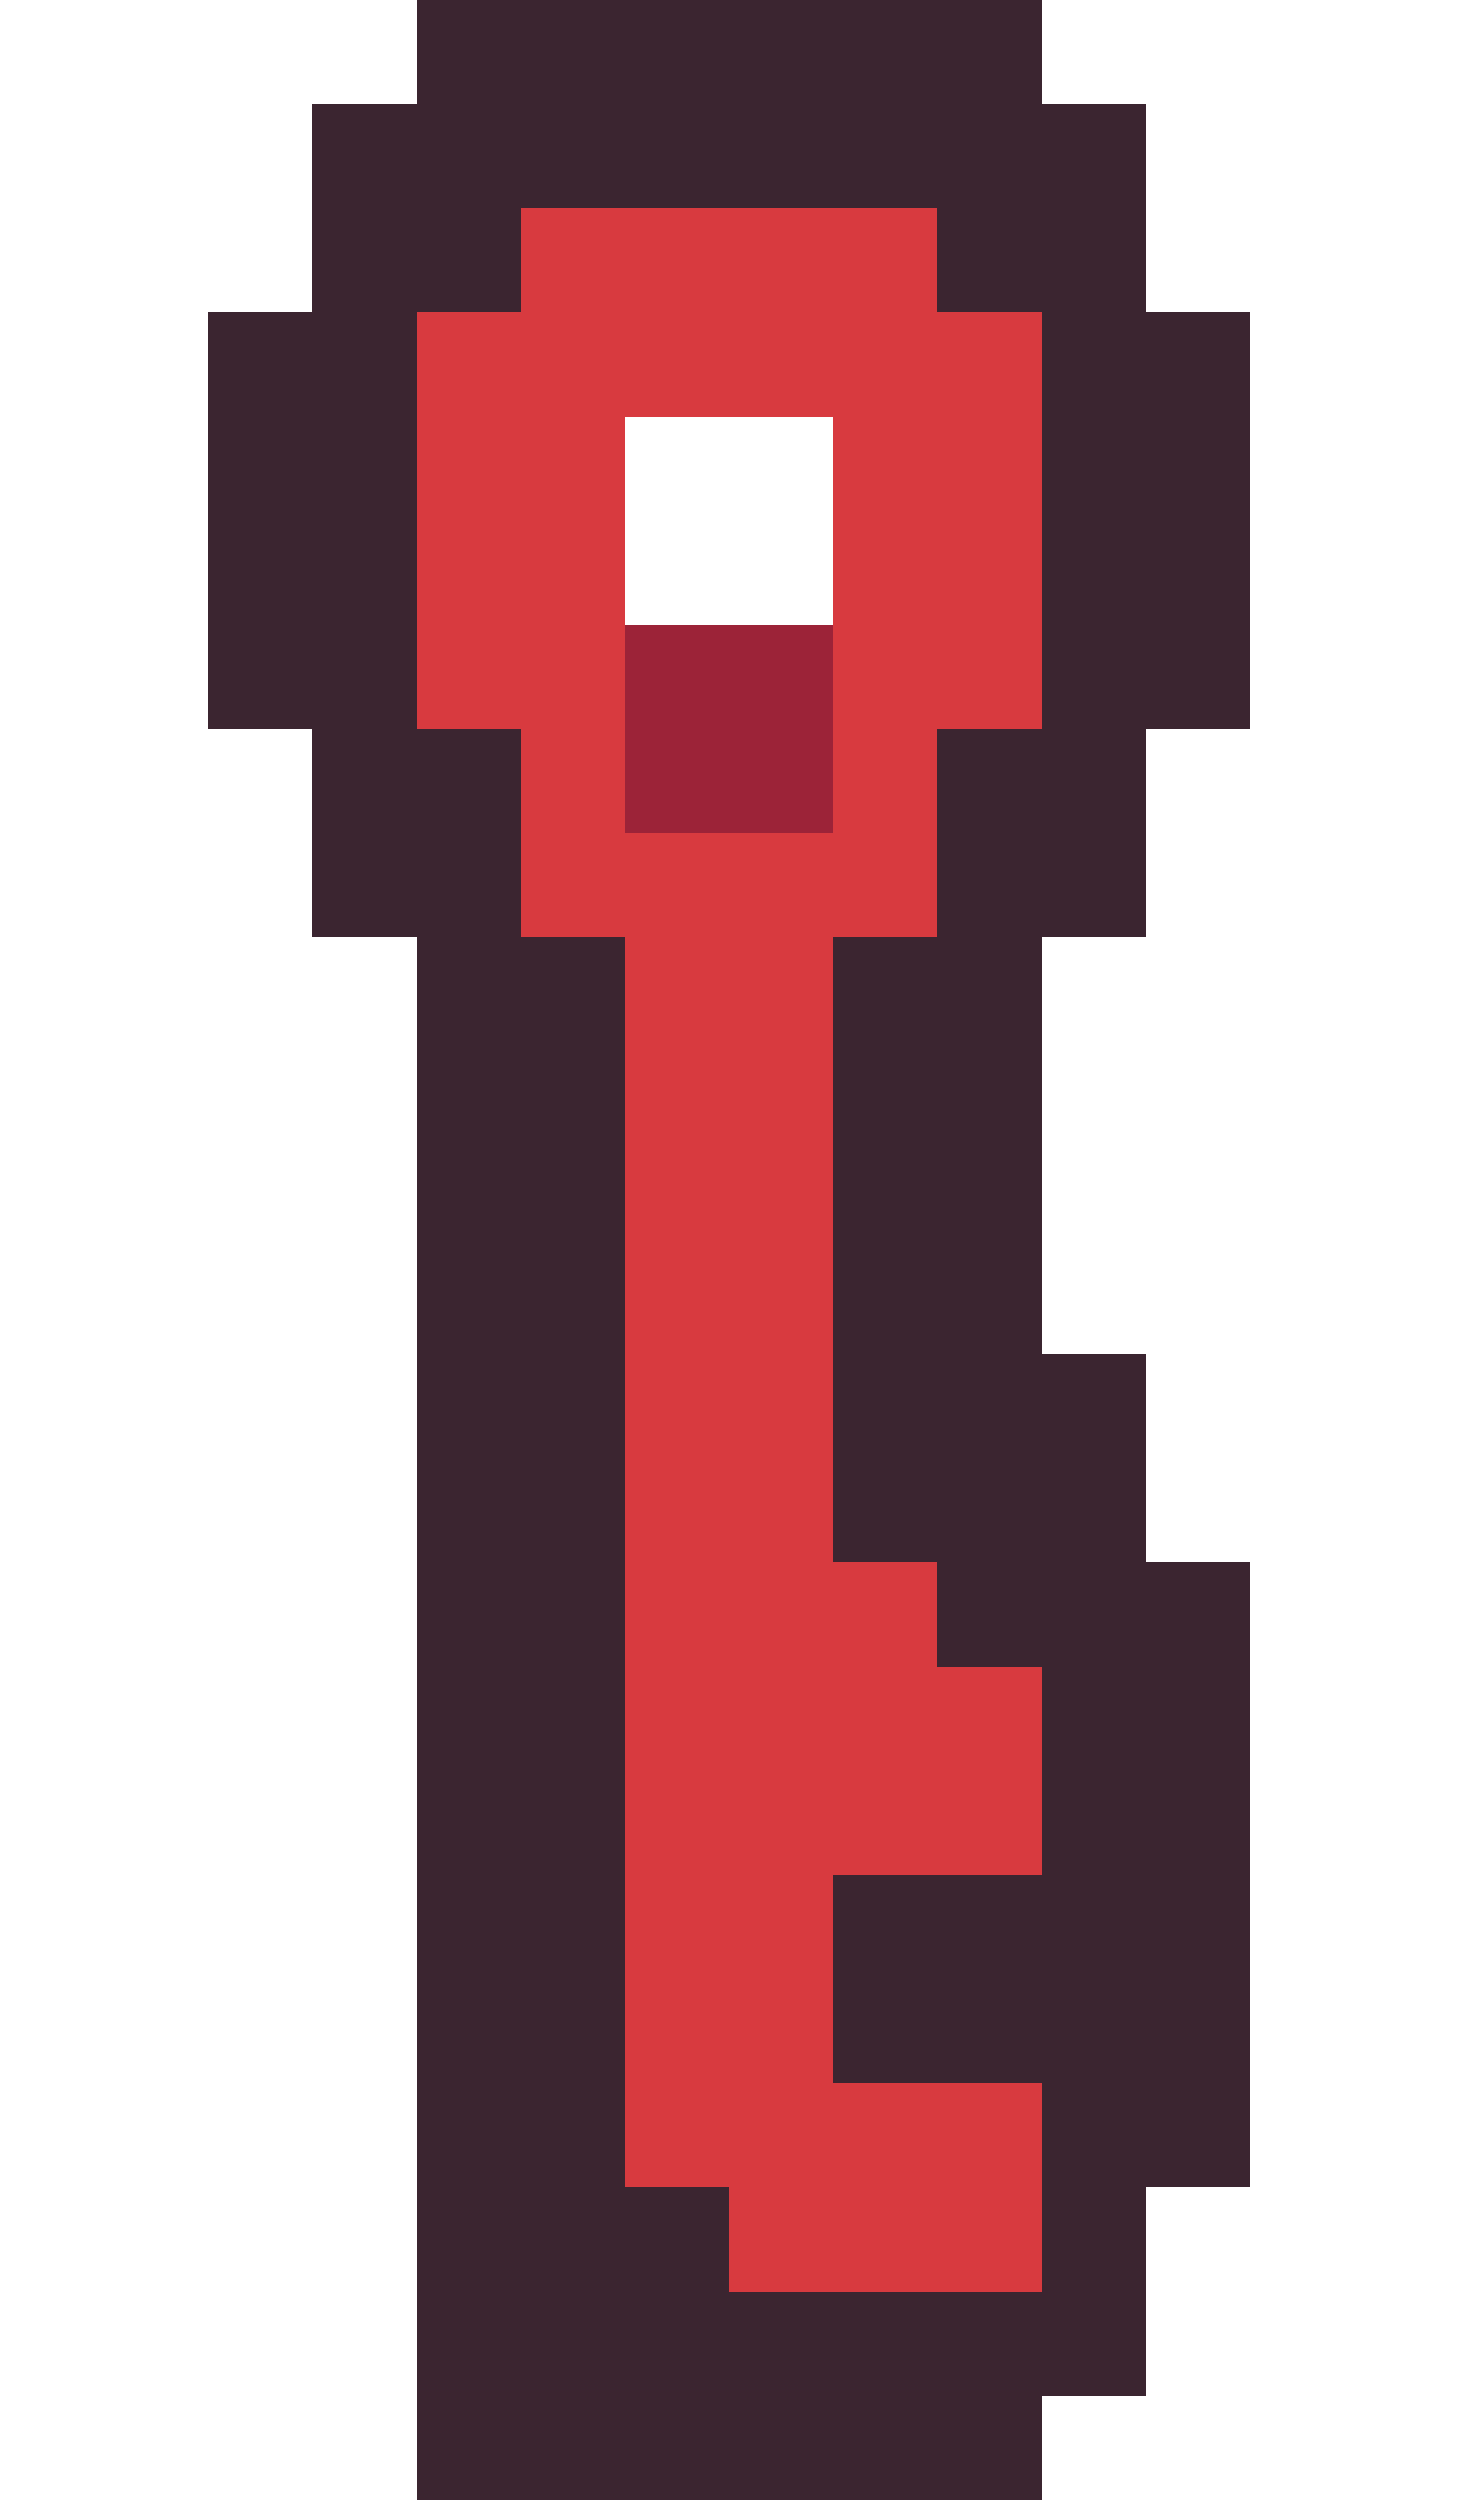
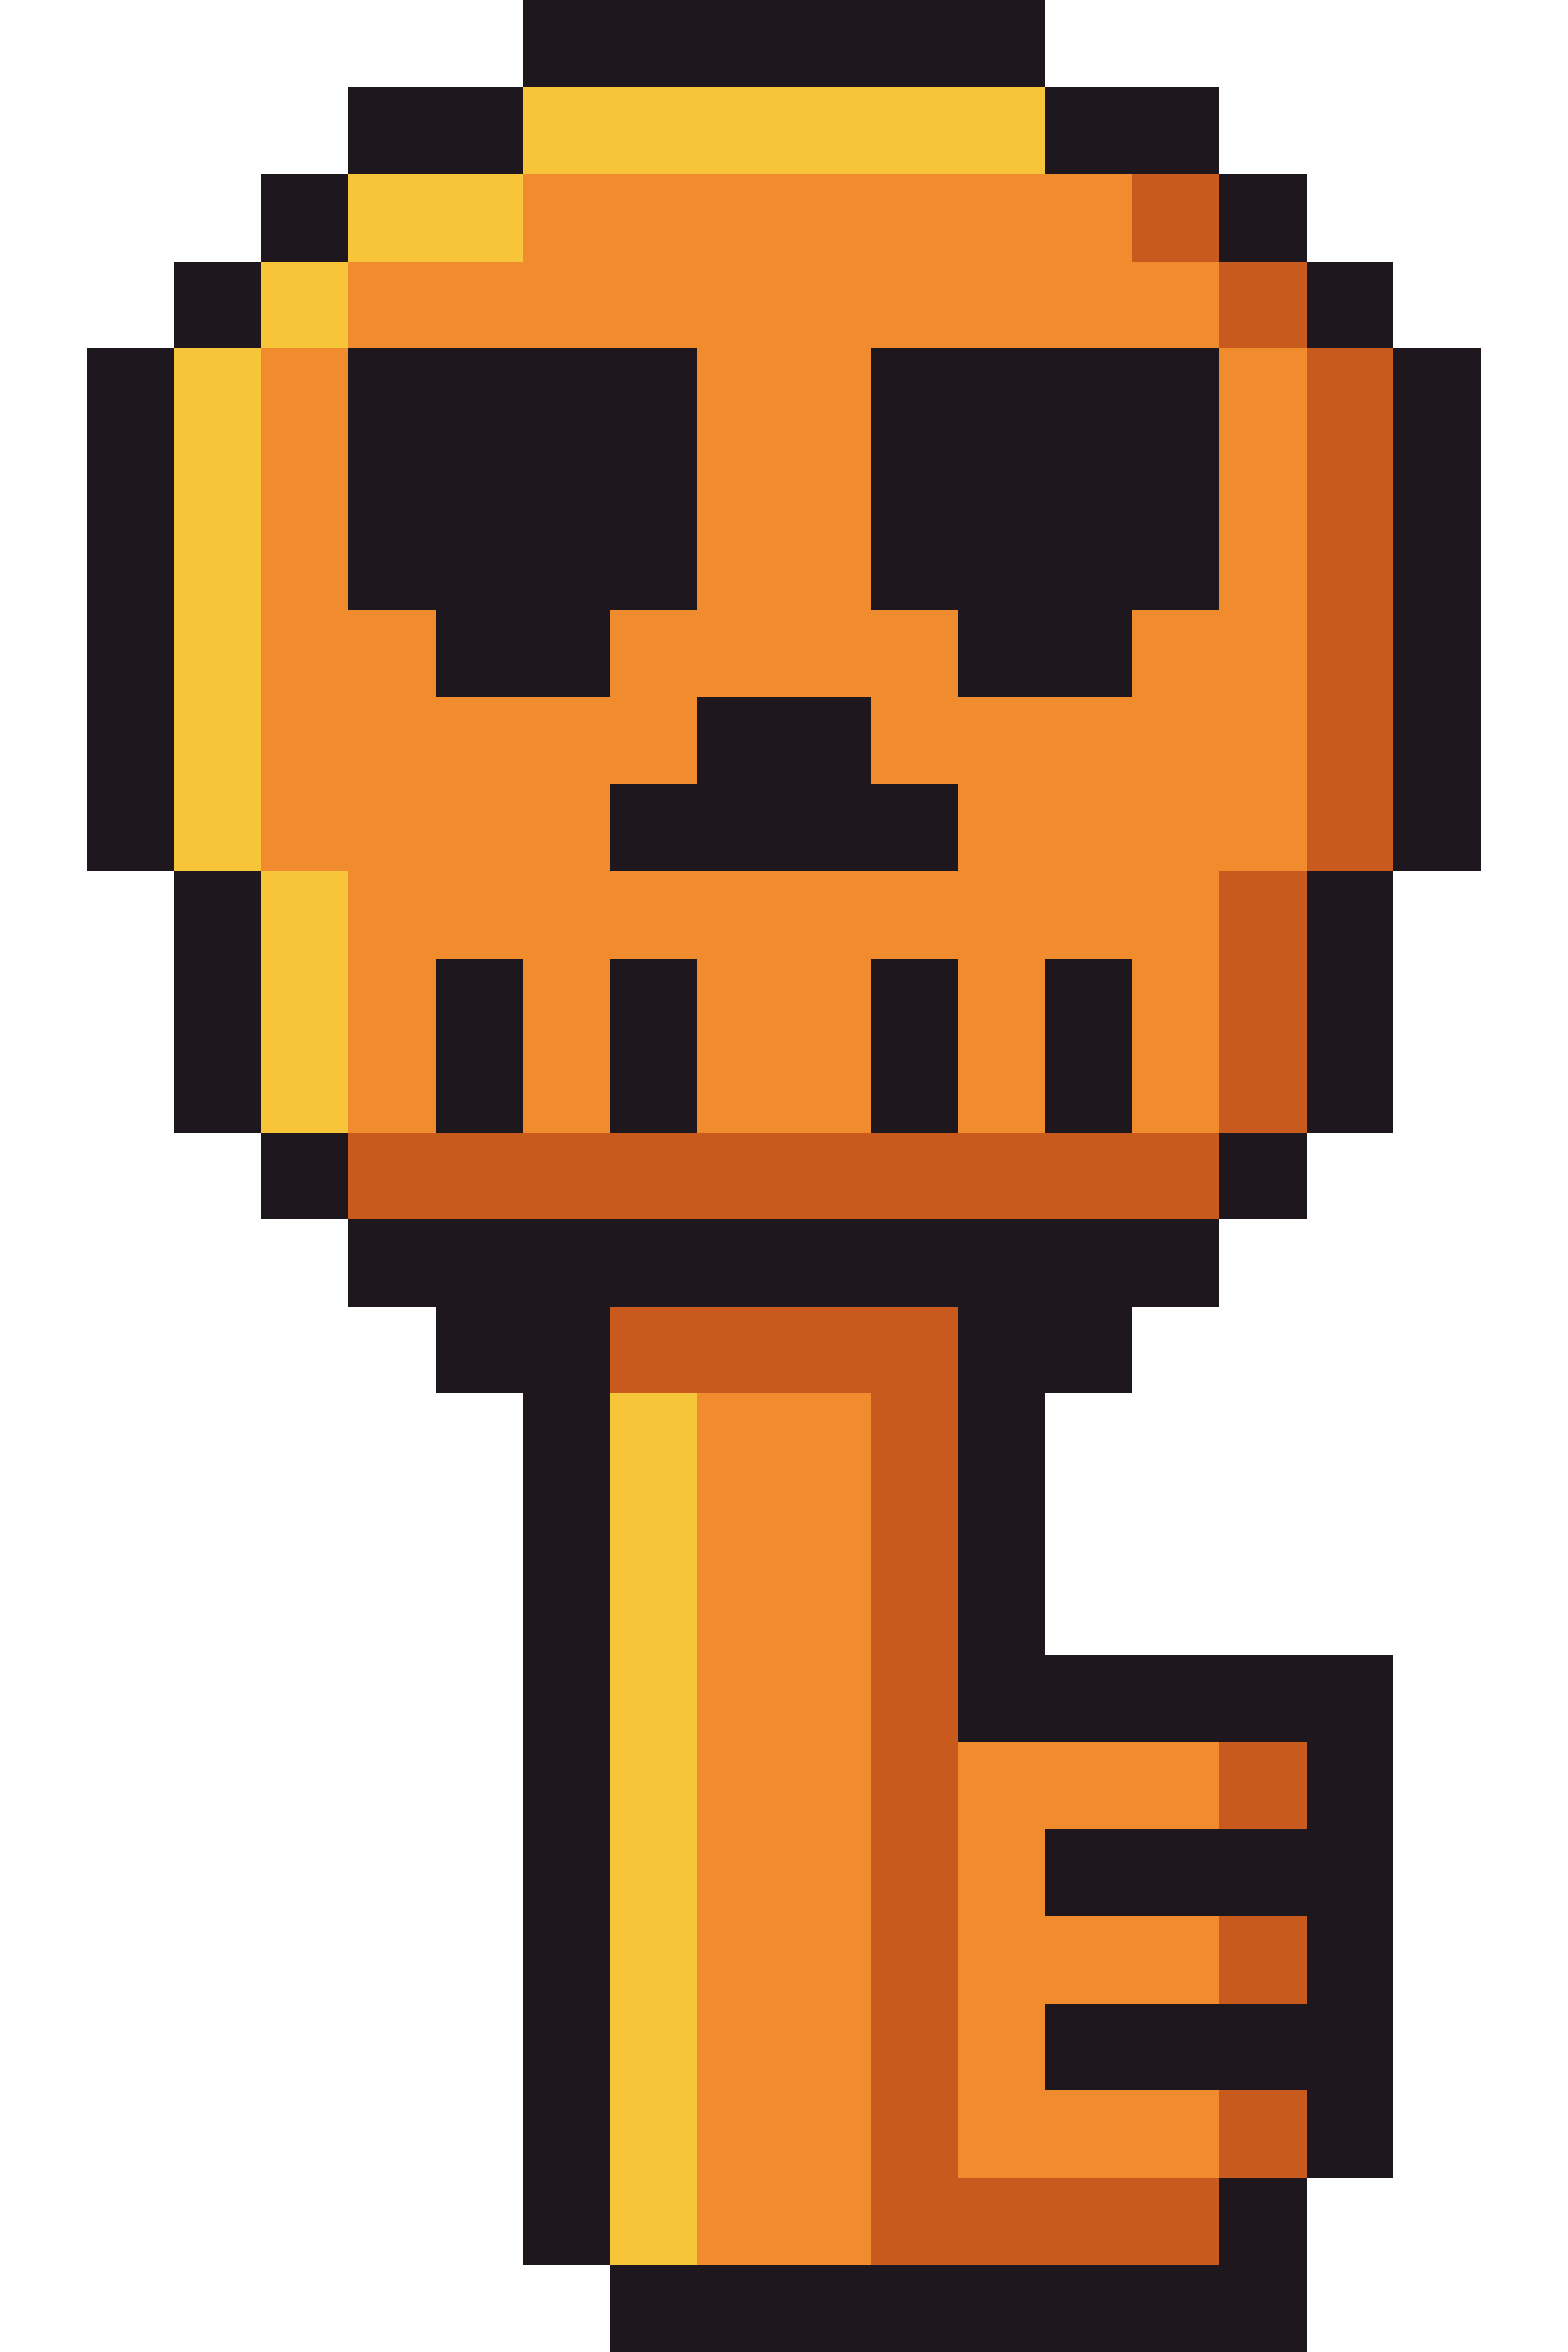
- <svg xmlns="http://www.w3.org/2000/svg" width="14" height="24" viewBox="0 0 14 24" shape-rendering="crispEdges">
-   <rect x="4" y="0" width="6" height="1" fill="#3b2530" />
-   <rect x="3" y="1" width="8" height="1" fill="#3b2530" />
-   <rect x="3" y="2" width="2" height="1" fill="#3b2530" />
-   <rect x="5" y="2" width="4" height="1" fill="#d83a3f" />
-   <rect x="9" y="2" width="2" height="1" fill="#3b2530" />
-   <rect x="2" y="3" width="2" height="1" fill="#3b2530" />
-   <rect x="4" y="3" width="6" height="1" fill="#d83a3f" />
-   <rect x="10" y="3" width="2" height="1" fill="#3b2530" />
-   <rect x="2" y="4" width="2" height="1" fill="#3b2530" />
-   <rect x="4" y="4" width="2" height="1" fill="#d83a3f" />
-   <rect x="8" y="4" width="2" height="1" fill="#d83a3f" />
-   <rect x="10" y="4" width="2" height="1" fill="#3b2530" />
-   <rect x="2" y="5" width="2" height="1" fill="#3b2530" />
-   <rect x="4" y="5" width="2" height="1" fill="#d83a3f" />
-   <rect x="8" y="5" width="2" height="1" fill="#d83a3f" />
-   <rect x="10" y="5" width="2" height="1" fill="#3b2530" />
-   <rect x="2" y="6" width="2" height="1" fill="#3b2530" />
-   <rect x="4" y="6" width="2" height="1" fill="#d83a3f" />
-   <rect x="6" y="6" width="2" height="1" fill="#9c2338" />
-   <rect x="8" y="6" width="2" height="1" fill="#d83a3f" />
-   <rect x="10" y="6" width="2" height="1" fill="#3b2530" />
-   <rect x="3" y="7" width="2" height="1" fill="#3b2530" />
-   <rect x="5" y="7" width="1" height="1" fill="#d83a3f" />
-   <rect x="6" y="7" width="2" height="1" fill="#9c2338" />
-   <rect x="8" y="7" width="1" height="1" fill="#d83a3f" />
-   <rect x="9" y="7" width="2" height="1" fill="#3b2530" />
-   <rect x="3" y="8" width="2" height="1" fill="#3b2530" />
-   <rect x="5" y="8" width="4" height="1" fill="#d83a3f" />
-   <rect x="9" y="8" width="2" height="1" fill="#3b2530" />
-   <rect x="4" y="9" width="2" height="1" fill="#3b2530" />
-   <rect x="6" y="9" width="2" height="1" fill="#d83a3f" />
-   <rect x="8" y="9" width="2" height="1" fill="#3b2530" />
-   <rect x="4" y="10" width="2" height="1" fill="#3b2530" />
-   <rect x="6" y="10" width="2" height="1" fill="#d83a3f" />
-   <rect x="8" y="10" width="2" height="1" fill="#3b2530" />
-   <rect x="4" y="11" width="2" height="1" fill="#3b2530" />
-   <rect x="6" y="11" width="2" height="1" fill="#d83a3f" />
-   <rect x="8" y="11" width="2" height="1" fill="#3b2530" />
-   <rect x="4" y="12" width="2" height="1" fill="#3b2530" />
-   <rect x="6" y="12" width="2" height="1" fill="#d83a3f" />
-   <rect x="8" y="12" width="2" height="1" fill="#3b2530" />
-   <rect x="4" y="13" width="2" height="1" fill="#3b2530" />
-   <rect x="6" y="13" width="2" height="1" fill="#d83a3f" />
-   <rect x="8" y="13" width="3" height="1" fill="#3b2530" />
-   <rect x="4" y="14" width="2" height="1" fill="#3b2530" />
-   <rect x="6" y="14" width="2" height="1" fill="#d83a3f" />
-   <rect x="8" y="14" width="3" height="1" fill="#3b2530" />
-   <rect x="4" y="15" width="2" height="1" fill="#3b2530" />
-   <rect x="6" y="15" width="3" height="1" fill="#d83a3f" />
-   <rect x="9" y="15" width="3" height="1" fill="#3b2530" />
-   <rect x="4" y="16" width="2" height="1" fill="#3b2530" />
-   <rect x="6" y="16" width="4" height="1" fill="#d83a3f" />
-   <rect x="10" y="16" width="2" height="1" fill="#3b2530" />
-   <rect x="4" y="17" width="2" height="1" fill="#3b2530" />
-   <rect x="6" y="17" width="4" height="1" fill="#d83a3f" />
-   <rect x="10" y="17" width="2" height="1" fill="#3b2530" />
-   <rect x="4" y="18" width="2" height="1" fill="#3b2530" />
-   <rect x="6" y="18" width="2" height="1" fill="#d83a3f" />
-   <rect x="8" y="18" width="4" height="1" fill="#3b2530" />
-   <rect x="4" y="19" width="2" height="1" fill="#3b2530" />
-   <rect x="6" y="19" width="2" height="1" fill="#d83a3f" />
-   <rect x="8" y="19" width="4" height="1" fill="#3b2530" />
-   <rect x="4" y="20" width="2" height="1" fill="#3b2530" />
-   <rect x="6" y="20" width="4" height="1" fill="#d83a3f" />
-   <rect x="10" y="20" width="2" height="1" fill="#3b2530" />
-   <rect x="4" y="21" width="3" height="1" fill="#3b2530" />
-   <rect x="7" y="21" width="3" height="1" fill="#d83a3f" />
-   <rect x="10" y="21" width="1" height="1" fill="#3b2530" />
-   <rect x="4" y="22" width="7" height="1" fill="#3b2530" />
-   <rect x="4" y="23" width="6" height="1" fill="#3b2530" />
+ <svg xmlns="http://www.w3.org/2000/svg" width="18" height="27" viewBox="0 0 18 27" shape-rendering="crispEdges">
+   <rect x="6" y="0" width="6" height="1" fill="#1e181e" />
+   <rect x="4" y="1" width="2" height="1" fill="#1e181e" />
+   <rect x="6" y="1" width="6" height="1" fill="#f7c53a" />
+   <rect x="12" y="1" width="2" height="1" fill="#1e181e" />
+   <rect x="3" y="2" width="1" height="1" fill="#1e181e" />
+   <rect x="4" y="2" width="2" height="1" fill="#f7c53a" />
+   <rect x="6" y="2" width="7" height="1" fill="#f08c2e" />
+   <rect x="13" y="2" width="1" height="1" fill="#c85a1e" />
+   <rect x="14" y="2" width="1" height="1" fill="#1e181e" />
+   <rect x="2" y="3" width="1" height="1" fill="#1e181e" />
+   <rect x="3" y="3" width="1" height="1" fill="#f7c53a" />
+   <rect x="4" y="3" width="10" height="1" fill="#f08c2e" />
+   <rect x="14" y="3" width="1" height="1" fill="#c85a1e" />
+   <rect x="15" y="3" width="1" height="1" fill="#1e181e" />
+   <rect x="1" y="4" width="1" height="1" fill="#1e181e" />
+   <rect x="2" y="4" width="1" height="1" fill="#f7c53a" />
+   <rect x="3" y="4" width="1" height="1" fill="#f08c2e" />
+   <rect x="4" y="4" width="4" height="1" fill="#1e181e" />
+   <rect x="8" y="4" width="2" height="1" fill="#f08c2e" />
+   <rect x="10" y="4" width="4" height="1" fill="#1e181e" />
+   <rect x="14" y="4" width="1" height="1" fill="#f08c2e" />
+   <rect x="15" y="4" width="1" height="1" fill="#c85a1e" />
+   <rect x="16" y="4" width="1" height="1" fill="#1e181e" />
+   <rect x="1" y="5" width="1" height="1" fill="#1e181e" />
+   <rect x="2" y="5" width="1" height="1" fill="#f7c53a" />
+   <rect x="3" y="5" width="1" height="1" fill="#f08c2e" />
+   <rect x="4" y="5" width="4" height="1" fill="#1e181e" />
+   <rect x="8" y="5" width="2" height="1" fill="#f08c2e" />
+   <rect x="10" y="5" width="4" height="1" fill="#1e181e" />
+   <rect x="14" y="5" width="1" height="1" fill="#f08c2e" />
+   <rect x="15" y="5" width="1" height="1" fill="#c85a1e" />
+   <rect x="16" y="5" width="1" height="1" fill="#1e181e" />
+   <rect x="1" y="6" width="1" height="1" fill="#1e181e" />
+   <rect x="2" y="6" width="1" height="1" fill="#f7c53a" />
+   <rect x="3" y="6" width="1" height="1" fill="#f08c2e" />
+   <rect x="4" y="6" width="4" height="1" fill="#1e181e" />
+   <rect x="8" y="6" width="2" height="1" fill="#f08c2e" />
+   <rect x="10" y="6" width="4" height="1" fill="#1e181e" />
+   <rect x="14" y="6" width="1" height="1" fill="#f08c2e" />
+   <rect x="15" y="6" width="1" height="1" fill="#c85a1e" />
+   <rect x="16" y="6" width="1" height="1" fill="#1e181e" />
+   <rect x="1" y="7" width="1" height="1" fill="#1e181e" />
+   <rect x="2" y="7" width="1" height="1" fill="#f7c53a" />
+   <rect x="3" y="7" width="2" height="1" fill="#f08c2e" />
+   <rect x="5" y="7" width="2" height="1" fill="#1e181e" />
+   <rect x="7" y="7" width="4" height="1" fill="#f08c2e" />
+   <rect x="11" y="7" width="2" height="1" fill="#1e181e" />
+   <rect x="13" y="7" width="2" height="1" fill="#f08c2e" />
+   <rect x="15" y="7" width="1" height="1" fill="#c85a1e" />
+   <rect x="16" y="7" width="1" height="1" fill="#1e181e" />
+   <rect x="1" y="8" width="1" height="1" fill="#1e181e" />
+   <rect x="2" y="8" width="1" height="1" fill="#f7c53a" />
+   <rect x="3" y="8" width="5" height="1" fill="#f08c2e" />
+   <rect x="8" y="8" width="2" height="1" fill="#1e181e" />
+   <rect x="10" y="8" width="5" height="1" fill="#f08c2e" />
+   <rect x="15" y="8" width="1" height="1" fill="#c85a1e" />
+   <rect x="16" y="8" width="1" height="1" fill="#1e181e" />
+   <rect x="1" y="9" width="1" height="1" fill="#1e181e" />
+   <rect x="2" y="9" width="1" height="1" fill="#f7c53a" />
+   <rect x="3" y="9" width="4" height="1" fill="#f08c2e" />
+   <rect x="7" y="9" width="4" height="1" fill="#1e181e" />
+   <rect x="11" y="9" width="4" height="1" fill="#f08c2e" />
+   <rect x="15" y="9" width="1" height="1" fill="#c85a1e" />
+   <rect x="16" y="9" width="1" height="1" fill="#1e181e" />
+   <rect x="2" y="10" width="1" height="1" fill="#1e181e" />
+   <rect x="3" y="10" width="1" height="1" fill="#f7c53a" />
+   <rect x="4" y="10" width="10" height="1" fill="#f08c2e" />
+   <rect x="14" y="10" width="1" height="1" fill="#c85a1e" />
+   <rect x="15" y="10" width="1" height="1" fill="#1e181e" />
+   <rect x="2" y="11" width="1" height="1" fill="#1e181e" />
+   <rect x="3" y="11" width="1" height="1" fill="#f7c53a" />
+   <rect x="4" y="11" width="1" height="1" fill="#f08c2e" />
+   <rect x="5" y="11" width="1" height="1" fill="#1e181e" />
+   <rect x="6" y="11" width="1" height="1" fill="#f08c2e" />
+   <rect x="7" y="11" width="1" height="1" fill="#1e181e" />
+   <rect x="8" y="11" width="2" height="1" fill="#f08c2e" />
+   <rect x="10" y="11" width="1" height="1" fill="#1e181e" />
+   <rect x="11" y="11" width="1" height="1" fill="#f08c2e" />
+   <rect x="12" y="11" width="1" height="1" fill="#1e181e" />
+   <rect x="13" y="11" width="1" height="1" fill="#f08c2e" />
+   <rect x="14" y="11" width="1" height="1" fill="#c85a1e" />
+   <rect x="15" y="11" width="1" height="1" fill="#1e181e" />
+   <rect x="2" y="12" width="1" height="1" fill="#1e181e" />
+   <rect x="3" y="12" width="1" height="1" fill="#f7c53a" />
+   <rect x="4" y="12" width="1" height="1" fill="#f08c2e" />
+   <rect x="5" y="12" width="1" height="1" fill="#1e181e" />
+   <rect x="6" y="12" width="1" height="1" fill="#f08c2e" />
+   <rect x="7" y="12" width="1" height="1" fill="#1e181e" />
+   <rect x="8" y="12" width="2" height="1" fill="#f08c2e" />
+   <rect x="10" y="12" width="1" height="1" fill="#1e181e" />
+   <rect x="11" y="12" width="1" height="1" fill="#f08c2e" />
+   <rect x="12" y="12" width="1" height="1" fill="#1e181e" />
+   <rect x="13" y="12" width="1" height="1" fill="#f08c2e" />
+   <rect x="14" y="12" width="1" height="1" fill="#c85a1e" />
+   <rect x="15" y="12" width="1" height="1" fill="#1e181e" />
+   <rect x="3" y="13" width="1" height="1" fill="#1e181e" />
+   <rect x="4" y="13" width="10" height="1" fill="#c85a1e" />
+   <rect x="14" y="13" width="1" height="1" fill="#1e181e" />
+   <rect x="4" y="14" width="10" height="1" fill="#1e181e" />
+   <rect x="5" y="15" width="2" height="1" fill="#1e181e" />
+   <rect x="7" y="15" width="4" height="1" fill="#c85a1e" />
+   <rect x="11" y="15" width="2" height="1" fill="#1e181e" />
+   <rect x="6" y="16" width="1" height="1" fill="#1e181e" />
+   <rect x="7" y="16" width="1" height="1" fill="#f7c53a" />
+   <rect x="8" y="16" width="2" height="1" fill="#f08c2e" />
+   <rect x="10" y="16" width="1" height="1" fill="#c85a1e" />
+   <rect x="11" y="16" width="1" height="1" fill="#1e181e" />
+   <rect x="6" y="17" width="1" height="1" fill="#1e181e" />
+   <rect x="7" y="17" width="1" height="1" fill="#f7c53a" />
+   <rect x="8" y="17" width="2" height="1" fill="#f08c2e" />
+   <rect x="10" y="17" width="1" height="1" fill="#c85a1e" />
+   <rect x="11" y="17" width="1" height="1" fill="#1e181e" />
+   <rect x="6" y="18" width="1" height="1" fill="#1e181e" />
+   <rect x="7" y="18" width="1" height="1" fill="#f7c53a" />
+   <rect x="8" y="18" width="2" height="1" fill="#f08c2e" />
+   <rect x="10" y="18" width="1" height="1" fill="#c85a1e" />
+   <rect x="11" y="18" width="1" height="1" fill="#1e181e" />
+   <rect x="6" y="19" width="1" height="1" fill="#1e181e" />
+   <rect x="7" y="19" width="1" height="1" fill="#f7c53a" />
+   <rect x="8" y="19" width="2" height="1" fill="#f08c2e" />
+   <rect x="10" y="19" width="1" height="1" fill="#c85a1e" />
+   <rect x="11" y="19" width="5" height="1" fill="#1e181e" />
+   <rect x="6" y="20" width="1" height="1" fill="#1e181e" />
+   <rect x="7" y="20" width="1" height="1" fill="#f7c53a" />
+   <rect x="8" y="20" width="2" height="1" fill="#f08c2e" />
+   <rect x="10" y="20" width="1" height="1" fill="#c85a1e" />
+   <rect x="11" y="20" width="3" height="1" fill="#f08c2e" />
+   <rect x="14" y="20" width="1" height="1" fill="#c85a1e" />
+   <rect x="15" y="20" width="1" height="1" fill="#1e181e" />
+   <rect x="6" y="21" width="1" height="1" fill="#1e181e" />
+   <rect x="7" y="21" width="1" height="1" fill="#f7c53a" />
+   <rect x="8" y="21" width="2" height="1" fill="#f08c2e" />
+   <rect x="10" y="21" width="1" height="1" fill="#c85a1e" />
+   <rect x="11" y="21" width="1" height="1" fill="#f08c2e" />
+   <rect x="12" y="21" width="4" height="1" fill="#1e181e" />
+   <rect x="6" y="22" width="1" height="1" fill="#1e181e" />
+   <rect x="7" y="22" width="1" height="1" fill="#f7c53a" />
+   <rect x="8" y="22" width="2" height="1" fill="#f08c2e" />
+   <rect x="10" y="22" width="1" height="1" fill="#c85a1e" />
+   <rect x="11" y="22" width="3" height="1" fill="#f08c2e" />
+   <rect x="14" y="22" width="1" height="1" fill="#c85a1e" />
+   <rect x="15" y="22" width="1" height="1" fill="#1e181e" />
+   <rect x="6" y="23" width="1" height="1" fill="#1e181e" />
+   <rect x="7" y="23" width="1" height="1" fill="#f7c53a" />
+   <rect x="8" y="23" width="2" height="1" fill="#f08c2e" />
+   <rect x="10" y="23" width="1" height="1" fill="#c85a1e" />
+   <rect x="11" y="23" width="1" height="1" fill="#f08c2e" />
+   <rect x="12" y="23" width="4" height="1" fill="#1e181e" />
+   <rect x="6" y="24" width="1" height="1" fill="#1e181e" />
+   <rect x="7" y="24" width="1" height="1" fill="#f7c53a" />
+   <rect x="8" y="24" width="2" height="1" fill="#f08c2e" />
+   <rect x="10" y="24" width="1" height="1" fill="#c85a1e" />
+   <rect x="11" y="24" width="3" height="1" fill="#f08c2e" />
+   <rect x="14" y="24" width="1" height="1" fill="#c85a1e" />
+   <rect x="15" y="24" width="1" height="1" fill="#1e181e" />
+   <rect x="6" y="25" width="1" height="1" fill="#1e181e" />
+   <rect x="7" y="25" width="1" height="1" fill="#f7c53a" />
+   <rect x="8" y="25" width="2" height="1" fill="#f08c2e" />
+   <rect x="10" y="25" width="4" height="1" fill="#c85a1e" />
+   <rect x="14" y="25" width="1" height="1" fill="#1e181e" />
+   <rect x="7" y="26" width="8" height="1" fill="#1e181e" />
</svg>
